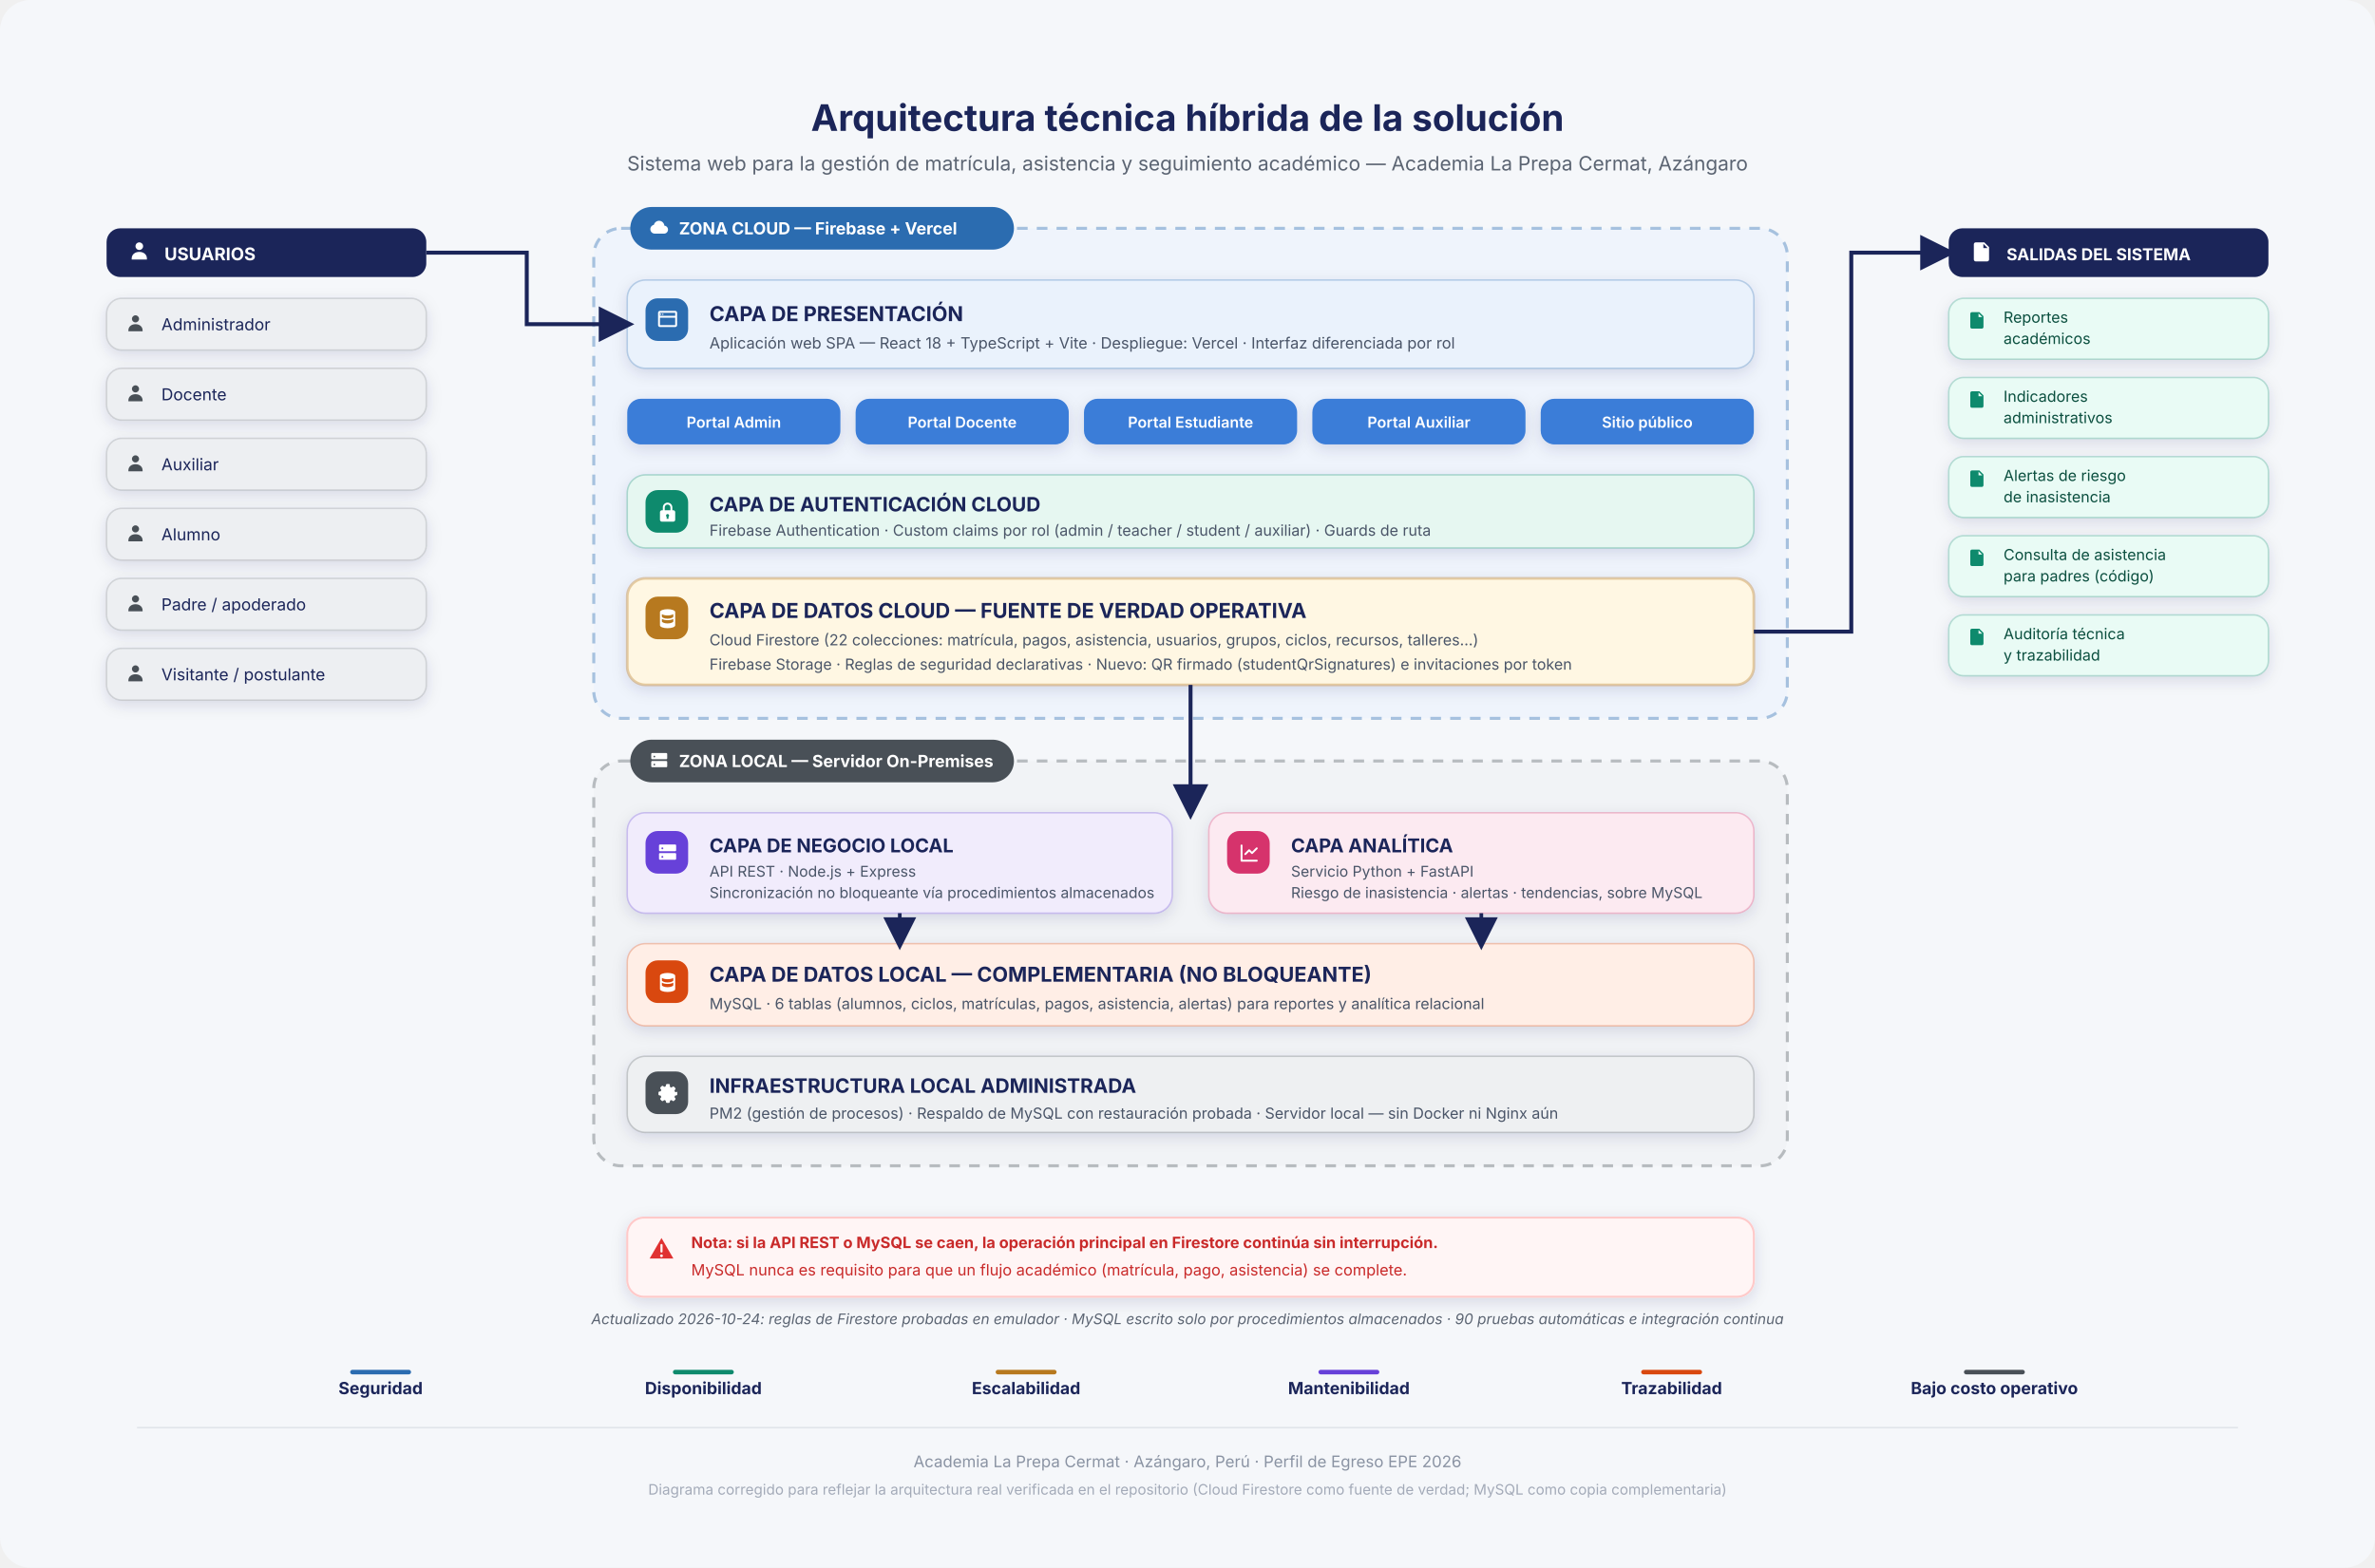
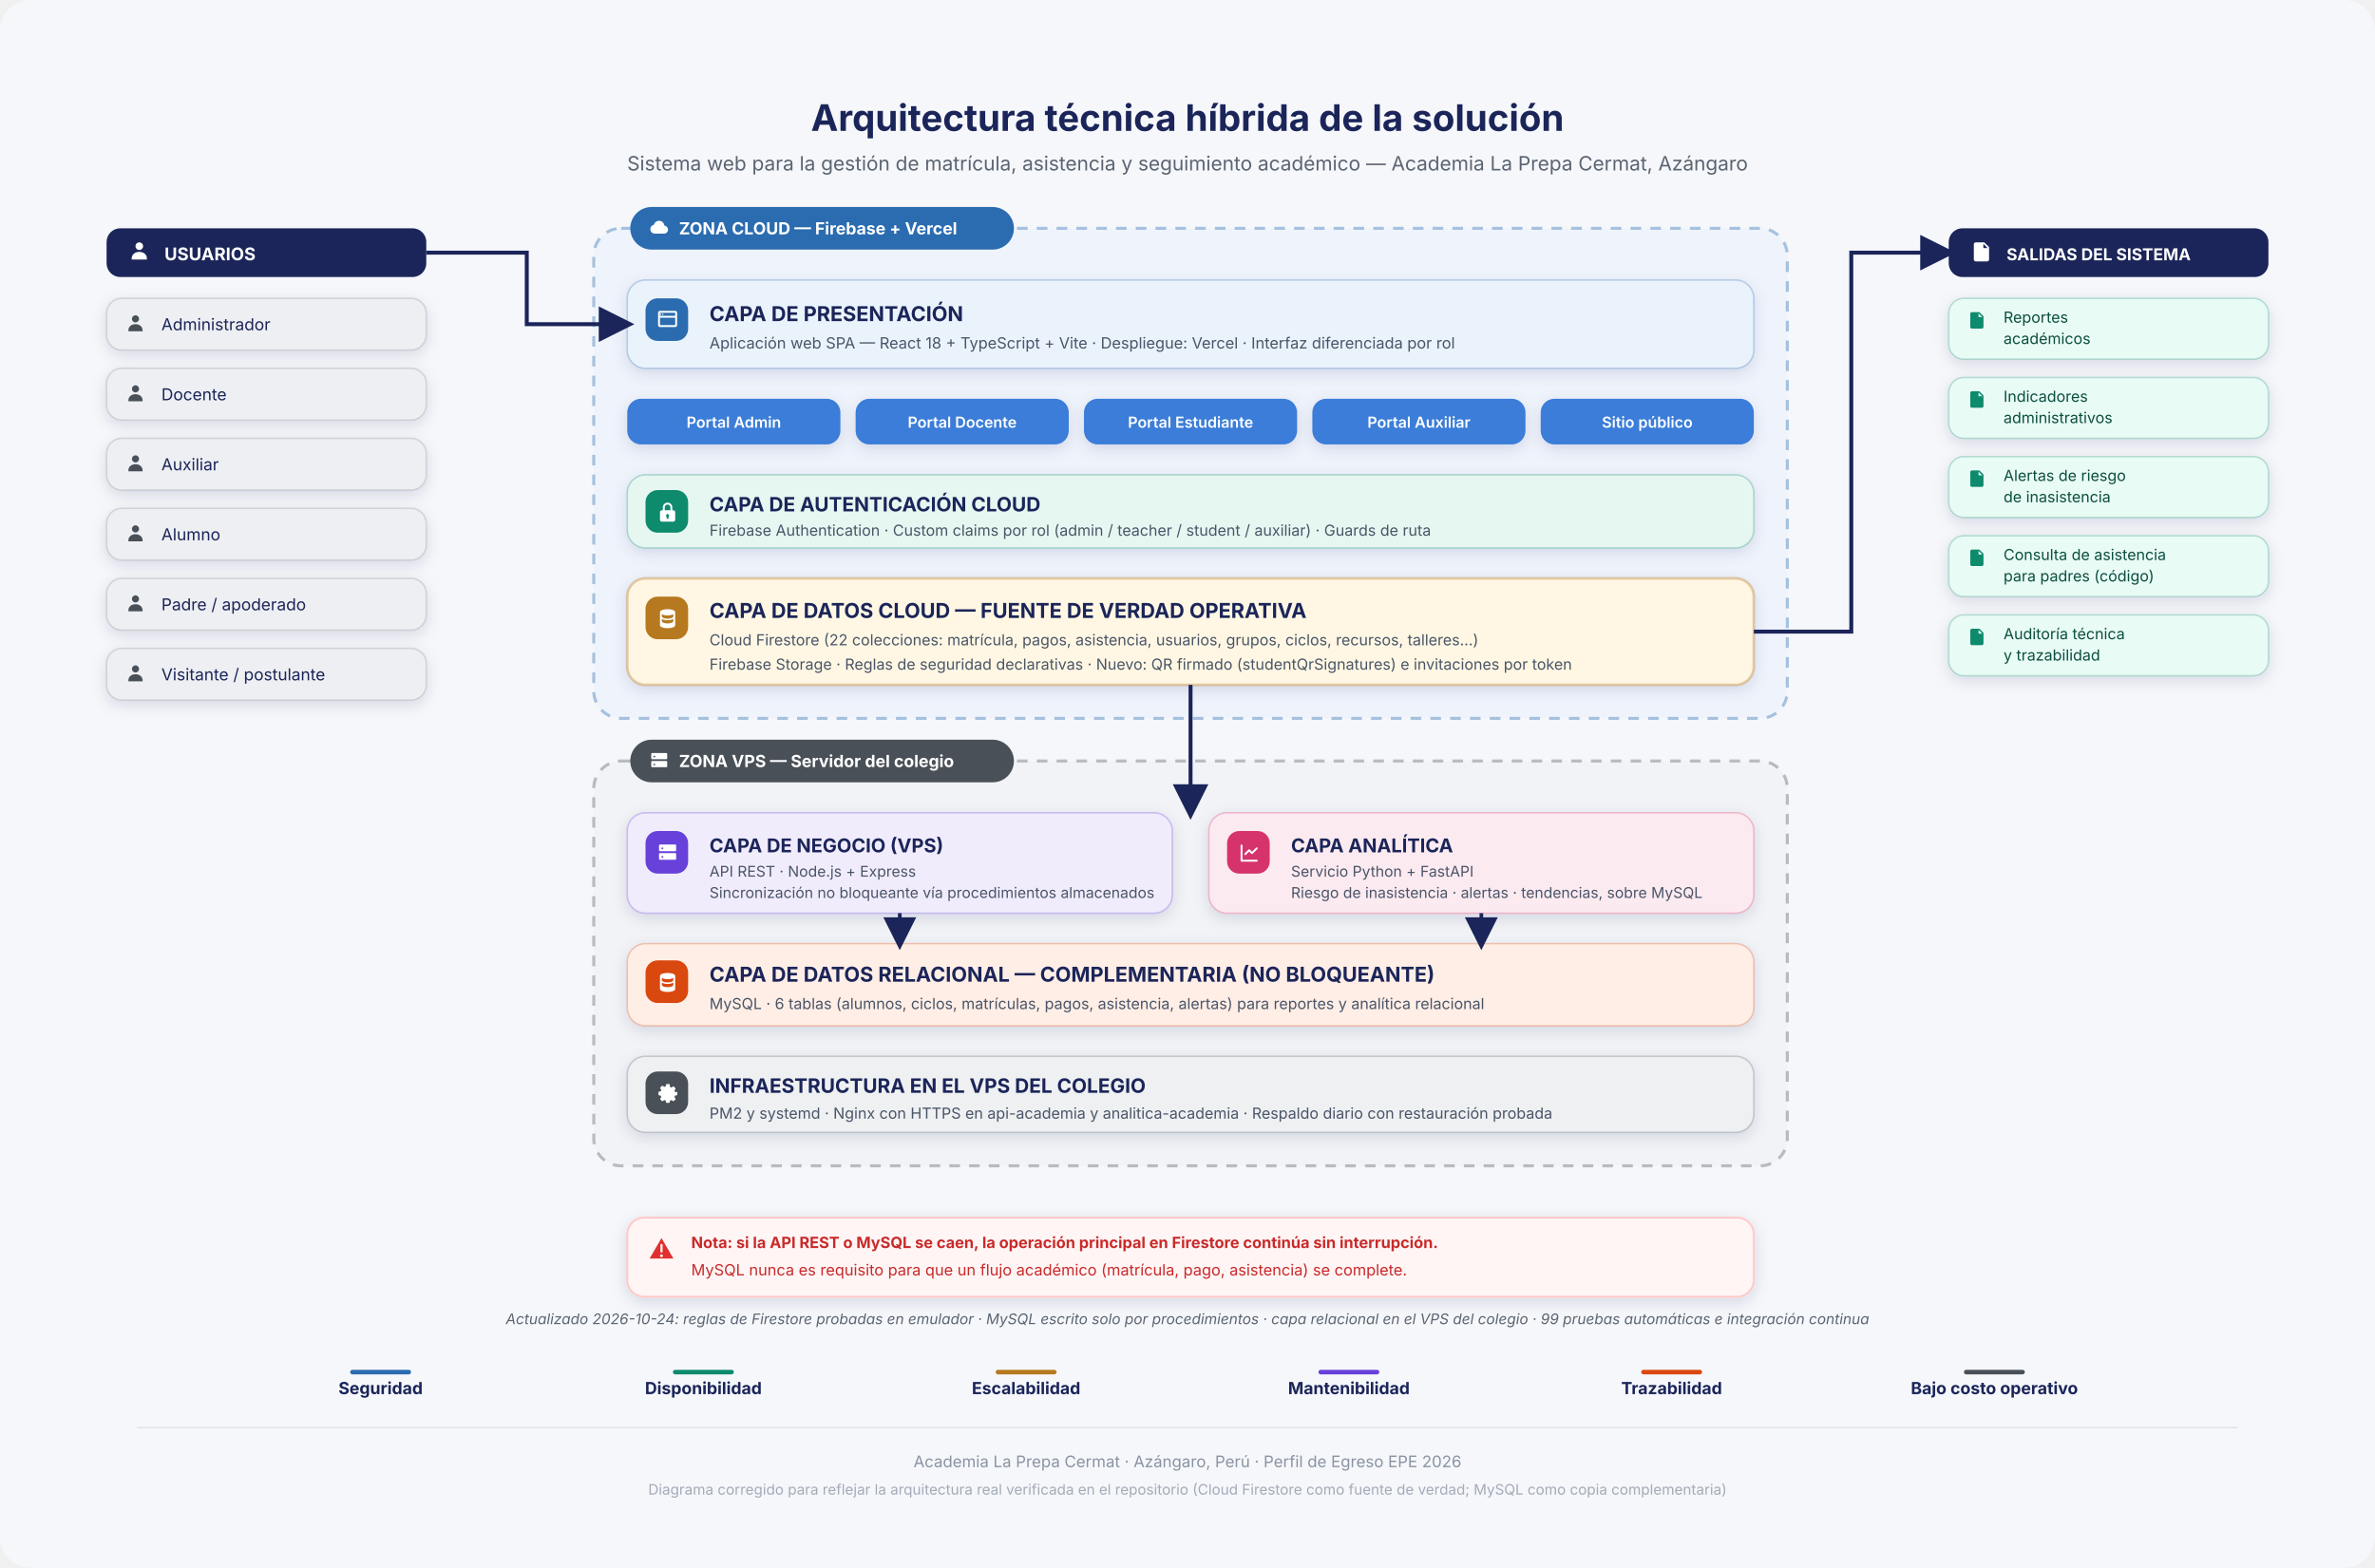
<svg xmlns="http://www.w3.org/2000/svg" viewBox="0 0 1560 1030" width="1560" height="1030" font-family="'Segoe UI', Inter, -apple-system, Helvetica, Arial, sans-serif">
  <defs>
    <filter id="cardShadow" x="-30%" y="-30%" width="160%" height="180%">
      <feDropShadow dx="0" dy="3" stdDeviation="5" flood-color="#1B2559" flood-opacity="0.13" />
    </filter>
    <marker id="arrow" viewBox="0 0 10 10" refX="8" refY="5" markerWidth="9" markerHeight="9" orient="auto-start-reverse">
      <path d="M 0 0 L 10 5 L 0 10 z" fill="#1B2559" />
    </marker>
    <symbol id="i-user" viewBox="0 0 24 24">
      <path d="M12 2a4 4 0 1 1 0 8 4 4 0 0 1 0-8zm0 10c4.4 0 8 2.6 8 7v1H4v-1c0-4.4 3.6-7 8-7z" />
    </symbol>
    <symbol id="i-browser" viewBox="0 0 24 24">
      <path fill-rule="evenodd" clip-rule="evenodd" d="M2 4a2 2 0 0 1 2-2h16a2 2 0 0 1 2 2v13a2 2 0 0 1-2 2H4a2 2 0 0 1-2-2V4zm2 3.2V4h16v3.2H4zm0 2V17h16V9.2H4z" />
      <circle cx="4.9" cy="5.6" r="0.7" />
      <circle cx="7" cy="5.6" r="0.7" />
    </symbol>
    <symbol id="i-lock" viewBox="0 0 24 24">
      <path d="M12 2a5 5 0 0 0-5 5v3H6a2 2 0 0 0-2 2v8a2 2 0 0 0 2 2h12a2 2 0 0 0 2-2v-8a2 2 0 0 0-2-2h-1V7a5 5 0 0 0-5-5zm-3 8V7a3 3 0 0 1 6 0v3H9zm3 4a1.6 1.6 0 0 1 1 2.86V19h-2v-2.14A1.6 1.6 0 0 1 12 14z" />
    </symbol>
    <symbol id="i-database" viewBox="0 0 24 24">
      <path d="M12 2C7.6 2 4 3.34 4 5v14c0 1.66 3.6 3 8 3s8-1.34 8-3V5c0-1.66-3.6-3-8-3zm6 7.9c0 .77-2.4 2.1-6 2.1S6 10.67 6 9.9V7.2c1.4.9 3.6 1.4 6 1.4s4.6-.5 6-1.4v2.7zm0 5c0 .77-2.4 2.1-6 2.1s-6-1.33-6-2.1v-2.7c1.4.9 3.6 1.4 6 1.4s4.6-.5 6-1.4v2.7z" />
    </symbol>
    <symbol id="i-server" viewBox="0 0 24 24">
      <path d="M4 3h16a1 1 0 0 1 1 1v5a1 1 0 0 1-1 1H4a1 1 0 0 1-1-1V4a1 1 0 0 1 1-1zm2.5 3a1 1 0 1 0 0 2 1 1 0 0 0 0-2zM4 12h16a1 1 0 0 1 1 1v5a1 1 0 0 1-1 1H4a1 1 0 0 1-1-1v-5a1 1 0 0 1 1-1zm2.5 3a1 1 0 1 0 0 2 1 1 0 0 0 0-2z" />
    </symbol>
    <symbol id="i-chart" viewBox="0 0 24 24">
      <path d="M4 3a1 1 0 0 1 1 1v15h15a1 1 0 1 1 0 2H4a1 1 0 0 1-1-1V4a1 1 0 0 1 1-1z" />
      <path d="M20.7 6.3a1 1 0 0 1 0 1.4l-5 5a1 1 0 0 1-1.4 0L12 10.4l-3.3 3.3a1 1 0 1 1-1.4-1.4l4-4a1 1 0 0 1 1.4 0L15 10.6l4.3-4.3a1 1 0 0 1 1.4 0z" />
    </symbol>
    <symbol id="i-cog" viewBox="0 0 24 24">
      <path d="M12 8.5a3.5 3.5 0 1 0 0 7 3.5 3.5 0 0 0 0-7zm9.4 2.1-1.6-.3a7.8 7.8 0 0 0-.6-1.5l1-1.3a1 1 0 0 0-.1-1.3l-1.4-1.4a1 1 0 0 0-1.3-.1l-1.3 1a7.8 7.8 0 0 0-1.5-.6l-.3-1.6A1 1 0 0 0 13.3 2h-2a1 1 0 0 0-1 .8l-.3 1.6c-.5.2-1 .4-1.5.6l-1.3-1a1 1 0 0 0-1.3.1L4.5 5.5a1 1 0 0 0-.1 1.3l1 1.3c-.2.5-.4 1-.6 1.5l-1.6.3a1 1 0 0 0-.8 1v2a1 1 0 0 0 .8 1l1.6.3c.2.5.4 1 .6 1.5l-1 1.3a1 1 0 0 0 .1 1.3l1.4 1.4a1 1 0 0 0 1.3.1l1.3-1c.5.2 1 .4 1.5.6l.3 1.6a1 1 0 0 0 1 .8h2a1 1 0 0 0 1-.8l.3-1.6c.5-.2 1-.4 1.5-.6l1.3 1a1 1 0 0 0 1.3-.1l1.4-1.4a1 1 0 0 0 .1-1.3l-1-1.3c.2-.5.4-1 .6-1.5l1.6-.3a1 1 0 0 0 .8-1v-2a1 1 0 0 0-.8-1z" />
    </symbol>
    <symbol id="i-report" viewBox="0 0 24 24">
      <path d="M6 2h9l5 5v13a2 2 0 0 1-2 2H6a2 2 0 0 1-2-2V4a2 2 0 0 1 2-2zm8 1.5V8h4.5L14 3.5zM7 12h10v1.6H7V12zm0 3.4h10V17H7v-1.6zm0-6.8h5V10H7V8.6z" />
    </symbol>
    <symbol id="i-alert" viewBox="0 0 24 24">
      <path d="M12 2 1 21h22L12 2zm0 5.5a1 1 0 0 1 1 1v6a1 1 0 1 1-2 0v-6a1 1 0 0 1 1-1zM12 17.2a1.3 1.3 0 1 1 0 2.6 1.3 1.3 0 0 1 0-2.6z" />
    </symbol>
    <symbol id="i-cloud" viewBox="0 0 24 24">
      <path d="M7 18a5 5 0 0 1-1-9.9A6 6 0 0 1 17.8 9 4.5 4.5 0 0 1 17 18H7z" />
    </symbol>
  </defs>
  <rect width="1560" height="1030" fill="#F5F7FA" rx="20" />
  <text x="780" y="86" font-size="24" font-weight="700" text-anchor="middle" fill="#1B2559">Arquitectura técnica híbrida de la solución</text>
  <text x="780" y="112" font-size="13" text-anchor="middle" fill="#5B6472">Sistema web para la gestión de matrícula, asistencia y seguimiento académico — Academia La Prepa Cermat, Azángaro</text>
  <rect x="390" y="150" width="784" height="322" rx="18" fill="#EAF2FC" fill-opacity="0.55" stroke="#2B6CB0" stroke-opacity="0.38" stroke-width="2" stroke-dasharray="7 6" />
  <rect x="414" y="136" width="252" height="28" rx="14" fill="#2B6CB0" />
  <use href="#i-cloud" x="426" y="143" width="14" height="14" fill="#ffffff" />
  <text x="446" y="154" font-size="11" font-weight="700" fill="#ffffff">ZONA CLOUD — Firebase + Vercel</text>
  <rect x="390" y="500" width="784" height="266" rx="18" fill="#EEF0F2" fill-opacity="0.55" stroke="#495057" stroke-opacity="0.35" stroke-width="2" stroke-dasharray="7 6" />
  <rect x="414" y="486" width="252" height="28" rx="14" fill="#495057" />
  <use href="#i-server" x="426" y="493" width="14" height="14" fill="#ffffff" />
-   <text x="446" y="504" font-size="11" font-weight="700" fill="#ffffff">ZONA LOCAL — Servidor On-Premises</text>
+   <text x="446" y="504" font-size="11" font-weight="700" fill="#ffffff">ZONA VPS — Servidor del colegio</text>
  <rect x="70" y="150" width="210" height="32" fill="#1B2559" rx="9" />
  <use href="#i-user" x="84" y="158" width="15" height="15" fill="#ffffff" />
  <text x="108" y="171" font-size="11.5" font-weight="700" fill="#ffffff">USUARIOS</text>
  <g font-size="10.8" fill="#1B2559">
    <rect x="70" y="196" width="210" height="34" fill="#EDEFF2" stroke="#495057" stroke-opacity="0.18" rx="10" filter="url(#cardShadow)" />
    <use href="#i-user" x="82" y="206" width="14" height="14" fill="#495057" />
    <text x="106" y="217">Administrador</text>
    <rect x="70" y="242" width="210" height="34" fill="#EDEFF2" stroke="#495057" stroke-opacity="0.18" rx="10" filter="url(#cardShadow)" />
    <use href="#i-user" x="82" y="252" width="14" height="14" fill="#495057" />
    <text x="106" y="263">Docente</text>
    <rect x="70" y="288" width="210" height="34" fill="#EDEFF2" stroke="#495057" stroke-opacity="0.18" rx="10" filter="url(#cardShadow)" />
    <use href="#i-user" x="82" y="298" width="14" height="14" fill="#495057" />
    <text x="106" y="309">Auxiliar</text>
    <rect x="70" y="334" width="210" height="34" fill="#EDEFF2" stroke="#495057" stroke-opacity="0.18" rx="10" filter="url(#cardShadow)" />
    <use href="#i-user" x="82" y="344" width="14" height="14" fill="#495057" />
    <text x="106" y="355">Alumno</text>
    <rect x="70" y="380" width="210" height="34" fill="#EDEFF2" stroke="#495057" stroke-opacity="0.18" rx="10" filter="url(#cardShadow)" />
    <use href="#i-user" x="82" y="390" width="14" height="14" fill="#495057" />
    <text x="106" y="401">Padre / apoderado</text>
    <rect x="70" y="426" width="210" height="34" fill="#EDEFF2" stroke="#495057" stroke-opacity="0.18" rx="10" filter="url(#cardShadow)" />
    <use href="#i-user" x="82" y="436" width="14" height="14" fill="#495057" />
    <text x="106" y="447">Visitante / postulante</text>
  </g>
  <rect x="1280" y="150" width="210" height="32" fill="#1B2559" rx="9" />
  <use href="#i-report" x="1294" y="158" width="15" height="15" fill="#ffffff" />
  <text x="1318" y="171" font-size="10.8" font-weight="700" fill="#ffffff">SALIDAS DEL SISTEMA</text>
  <g font-size="10" fill="#0B4F3F">
    <rect x="1280" y="196" width="210" height="40" fill="#E9FBF5" stroke="#0E8A6D" stroke-opacity="0.25" rx="10" filter="url(#cardShadow)" />
    <use href="#i-report" x="1292" y="204" width="13" height="13" fill="#0E8A6D" />
    <text x="1316" y="212">Reportes</text>
    <text x="1316" y="226">académicos</text>
    <rect x="1280" y="248" width="210" height="40" fill="#E9FBF5" stroke="#0E8A6D" stroke-opacity="0.25" rx="10" filter="url(#cardShadow)" />
    <use href="#i-report" x="1292" y="256" width="13" height="13" fill="#0E8A6D" />
    <text x="1316" y="264">Indicadores</text>
    <text x="1316" y="278">administrativos</text>
    <rect x="1280" y="300" width="210" height="40" fill="#E9FBF5" stroke="#0E8A6D" stroke-opacity="0.25" rx="10" filter="url(#cardShadow)" />
    <use href="#i-report" x="1292" y="308" width="13" height="13" fill="#0E8A6D" />
    <text x="1316" y="316">Alertas de riesgo</text>
    <text x="1316" y="330">de inasistencia</text>
    <rect x="1280" y="352" width="210" height="40" fill="#E9FBF5" stroke="#0E8A6D" stroke-opacity="0.25" rx="10" filter="url(#cardShadow)" />
    <use href="#i-report" x="1292" y="360" width="13" height="13" fill="#0E8A6D" />
    <text x="1316" y="368">Consulta de asistencia</text>
    <text x="1316" y="382">para padres (código)</text>
    <rect x="1280" y="404" width="210" height="40" fill="#E9FBF5" stroke="#0E8A6D" stroke-opacity="0.25" rx="10" filter="url(#cardShadow)" />
    <use href="#i-report" x="1292" y="412" width="13" height="13" fill="#0E8A6D" />
    <text x="1316" y="420">Auditoría técnica</text>
    <text x="1316" y="434">y trazabilidad</text>
  </g>
  <rect x="412" y="184" width="740" height="58" fill="#EAF2FC" stroke="#2B6CB0" stroke-opacity="0.28" rx="12" filter="url(#cardShadow)" />
  <rect x="424" y="196" width="28" height="28" rx="8" fill="#2B6CB0" />
  <use href="#i-browser" x="431" y="203" width="15" height="15" fill="#ffffff" />
  <text x="466" y="211" font-size="13.5" font-weight="700" fill="#1B2559">CAPA DE PRESENTACIÓN</text>
  <text x="466" y="229" font-size="10.2" fill="#4A5568">Aplicación web SPA — React 18 + TypeScript + Vite · Despliegue: Vercel · Interfaz diferenciada por rol</text>
  <g font-size="10" fill="#ffffff" font-weight="600">
    <rect x="412" y="262" width="140" height="30" fill="#3B7DD8" rx="9" filter="url(#cardShadow)" />
    <text x="482" y="281" text-anchor="middle">Portal Admin</text>
    <rect x="562" y="262" width="140" height="30" fill="#3B7DD8" rx="9" filter="url(#cardShadow)" />
    <text x="632" y="281" text-anchor="middle">Portal Docente</text>
    <rect x="712" y="262" width="140" height="30" fill="#3B7DD8" rx="9" filter="url(#cardShadow)" />
    <text x="782" y="281" text-anchor="middle">Portal Estudiante</text>
    <rect x="862" y="262" width="140" height="30" fill="#3B7DD8" rx="9" filter="url(#cardShadow)" />
    <text x="932" y="281" text-anchor="middle">Portal Auxiliar</text>
    <rect x="1012" y="262" width="140" height="30" fill="#3B7DD8" rx="9" filter="url(#cardShadow)" />
    <text x="1082" y="281" text-anchor="middle">Sitio público</text>
  </g>
  <rect x="412" y="312" width="740" height="48" fill="#E6F7F1" stroke="#0E8A6D" stroke-opacity="0.28" rx="12" filter="url(#cardShadow)" />
  <rect x="424" y="322" width="28" height="28" rx="8" fill="#0E8A6D" />
  <use href="#i-lock" x="431" y="329" width="15" height="15" fill="#ffffff" />
  <text x="466" y="336" font-size="13" font-weight="700" fill="#1B2559">CAPA DE AUTENTICACIÓN CLOUD</text>
  <text x="466" y="352" font-size="10" fill="#4A5568">Firebase Authentication · Custom claims por rol (admin / teacher / student / auxiliar) · Guards de ruta</text>
  <rect x="412" y="380" width="740" height="70" fill="#FFF7E3" stroke="#B7791F" stroke-opacity="0.35" stroke-width="1.8" rx="12" filter="url(#cardShadow)" />
  <rect x="424" y="392" width="28" height="28" rx="8" fill="#B7791F" />
  <use href="#i-database" x="431" y="399" width="15" height="15" fill="#ffffff" />
  <text x="466" y="406" font-size="13.5" font-weight="700" fill="#1B2559">CAPA DE DATOS CLOUD — FUENTE DE VERDAD OPERATIVA</text>
  <text x="466" y="424" font-size="10" fill="#4A5568">Cloud Firestore (22 colecciones: matrícula, pagos, asistencia, usuarios, grupos, ciclos, recursos, talleres...)</text>
  <text x="466" y="440" font-size="10" fill="#4A5568">Firebase Storage · Reglas de seguridad declarativas · Nuevo: QR firmado (studentQrSignatures) e invitaciones por token</text>
  <rect x="412" y="534" width="358" height="66" fill="#F1ECFC" stroke="#6741D9" stroke-opacity="0.28" rx="12" filter="url(#cardShadow)" />
  <rect x="424" y="546" width="28" height="28" rx="8" fill="#6741D9" />
  <use href="#i-server" x="431" y="553" width="15" height="15" fill="#ffffff" />
-   <text x="466" y="560" font-size="12.5" font-weight="700" fill="#1B2559">CAPA DE NEGOCIO LOCAL</text>
+   <text x="466" y="560" font-size="12.5" font-weight="700" fill="#1B2559">CAPA DE NEGOCIO (VPS)</text>
  <text x="466" y="576" font-size="9.8" fill="#4A5568">API REST · Node.js + Express</text>
  <text x="466" y="590" font-size="9.8" fill="#4A5568">Sincronización no bloqueante vía procedimientos almacenados</text>
  <rect x="794" y="534" width="358" height="66" fill="#FCEAF1" stroke="#D6336C" stroke-opacity="0.28" rx="12" filter="url(#cardShadow)" />
  <rect x="806" y="546" width="28" height="28" rx="8" fill="#D6336C" />
  <use href="#i-chart" x="813" y="553" width="15" height="15" fill="#ffffff" />
  <text x="848" y="560" font-size="12.5" font-weight="700" fill="#1B2559">CAPA ANALÍTICA</text>
  <text x="848" y="576" font-size="9.8" fill="#4A5568">Servicio Python + FastAPI</text>
  <text x="848" y="590" font-size="9.8" fill="#4A5568">Riesgo de inasistencia · alertas · tendencias, sobre MySQL</text>
  <rect x="412" y="620" width="740" height="54" fill="#FFEEE6" stroke="#D9480F" stroke-opacity="0.28" rx="12" filter="url(#cardShadow)" />
  <rect x="424" y="631" width="28" height="28" rx="8" fill="#D9480F" />
  <use href="#i-database" x="431" y="638" width="15" height="15" fill="#ffffff" />
-   <text x="466" y="645" font-size="13.5" font-weight="700" fill="#1B2559">CAPA DE DATOS LOCAL — COMPLEMENTARIA (NO BLOQUEANTE)</text>
+   <text x="466" y="645" font-size="13.5" font-weight="700" fill="#1B2559">CAPA DE DATOS RELACIONAL — COMPLEMENTARIA (NO BLOQUEANTE)</text>
  <text x="466" y="663" font-size="10" fill="#4A5568">MySQL · 6 tablas (alumnos, ciclos, matrículas, pagos, asistencia, alertas) para reportes y analítica relacional</text>
  <rect x="412" y="694" width="740" height="50" fill="#EEF0F2" stroke="#495057" stroke-opacity="0.25" rx="12" filter="url(#cardShadow)" />
  <rect x="424" y="704" width="28" height="28" rx="8" fill="#495057" />
  <use href="#i-cog" x="431" y="711" width="15" height="15" fill="#ffffff" />
-   <text x="466" y="718" font-size="13" font-weight="700" fill="#1B2559">INFRAESTRUCTURA LOCAL ADMINISTRADA</text>
-   <text x="466" y="735" font-size="10" fill="#4A5568">PM2 (gestión de procesos) · Respaldo de MySQL con restauración probada · Servidor local — sin Docker ni Nginx aún</text>
+   <text x="466" y="718" font-size="13" font-weight="700" fill="#1B2559">INFRAESTRUCTURA EN EL VPS DEL COLEGIO</text>
+   <text x="466" y="735" font-size="10" fill="#4A5568">PM2 y systemd · Nginx con HTTPS en api-academia y analitica-academia · Respaldo diario con restauración probada</text>
  <path d="M 280 166 L 346 166 L 346 213 L 412 213" stroke="#1B2559" stroke-width="2.6" fill="none" marker-end="url(#arrow)" />
  <path d="M 1152 415 L 1216 415 L 1216 166 L 1280 166" stroke="#1B2559" stroke-width="2.6" fill="none" marker-end="url(#arrow)" />
  <path d="M 782 450 L 782 534" stroke="#1B2559" stroke-width="2.6" fill="none" marker-end="url(#arrow)" />
  <path d="M 591 600 L 591 620" stroke="#1B2559" stroke-width="2.4" fill="none" marker-end="url(#arrow)" />
  <path d="M 973 600 L 973 620" stroke="#1B2559" stroke-width="2.4" fill="none" marker-end="url(#arrow)" />
  <rect x="412" y="800" width="740" height="52" fill="#FFF5F5" stroke="#FFC9C9" stroke-width="1.3" rx="11" filter="url(#cardShadow)" />
  <use href="#i-alert" x="426" y="812" width="17" height="17" fill="#E03131" />
  <text x="454" y="820" font-size="10.2" font-weight="700" fill="#C92A2A">Nota: si la API REST o MySQL se caen, la operación principal en Firestore continúa sin interrupción.</text>
  <text x="454" y="838" font-size="10.2" fill="#C92A2A">MySQL nunca es requisito para que un flujo académico (matrícula, pago, asistencia) se complete.</text>
-   <text x="780" y="870" font-size="9.6" text-anchor="middle" fill="#5B6472" font-style="italic">Actualizado 2026-10-24: reglas de Firestore probadas en emulador · MySQL escrito solo por procedimientos almacenados · 90 pruebas automáticas e integración continua</text>
+   <text x="780" y="870" font-size="9.6" text-anchor="middle" fill="#5B6472" font-style="italic">Actualizado 2026-10-24: reglas de Firestore probadas en emulador · MySQL escrito solo por procedimientos · capa relacional en el VPS del colegio · 99 pruebas automáticas e integración continua</text>
  <g font-size="11" fill="#1B2559" font-weight="700" text-anchor="middle">
    <rect x="230" y="900" width="40" height="3" rx="1.5" fill="#2B6CB0" />
    <text x="250" y="916">Seguridad</text>
    <rect x="442" y="900" width="40" height="3" rx="1.5" fill="#0E8A6D" />
    <text x="462" y="916">Disponibilidad</text>
    <rect x="654" y="900" width="40" height="3" rx="1.5" fill="#B7791F" />
    <text x="674" y="916">Escalabilidad</text>
    <rect x="866" y="900" width="40" height="3" rx="1.5" fill="#6741D9" />
    <text x="886" y="916">Mantenibilidad</text>
    <rect x="1078" y="900" width="40" height="3" rx="1.5" fill="#D9480F" />
    <text x="1098" y="916">Trazabilidad</text>
    <rect x="1290" y="900" width="40" height="3" rx="1.5" fill="#495057" />
    <text x="1310" y="916">Bajo costo operativo</text>
  </g>
  <line x1="90" y1="938" x2="1470" y2="938" stroke="#E1E5EA" stroke-width="1" />
  <text x="780" y="964" font-size="10.5" text-anchor="middle" fill="#8A93A3">Academia La Prepa Cermat · Azángaro, Perú · Perfil de Egreso EPE 2026</text>
  <text x="780" y="982" font-size="9.5" text-anchor="middle" fill="#A3AAB8">Diagrama corregido para reflejar la arquitectura real verificada en el repositorio (Cloud Firestore como fuente de verdad; MySQL como copia complementaria)</text>
</svg>
